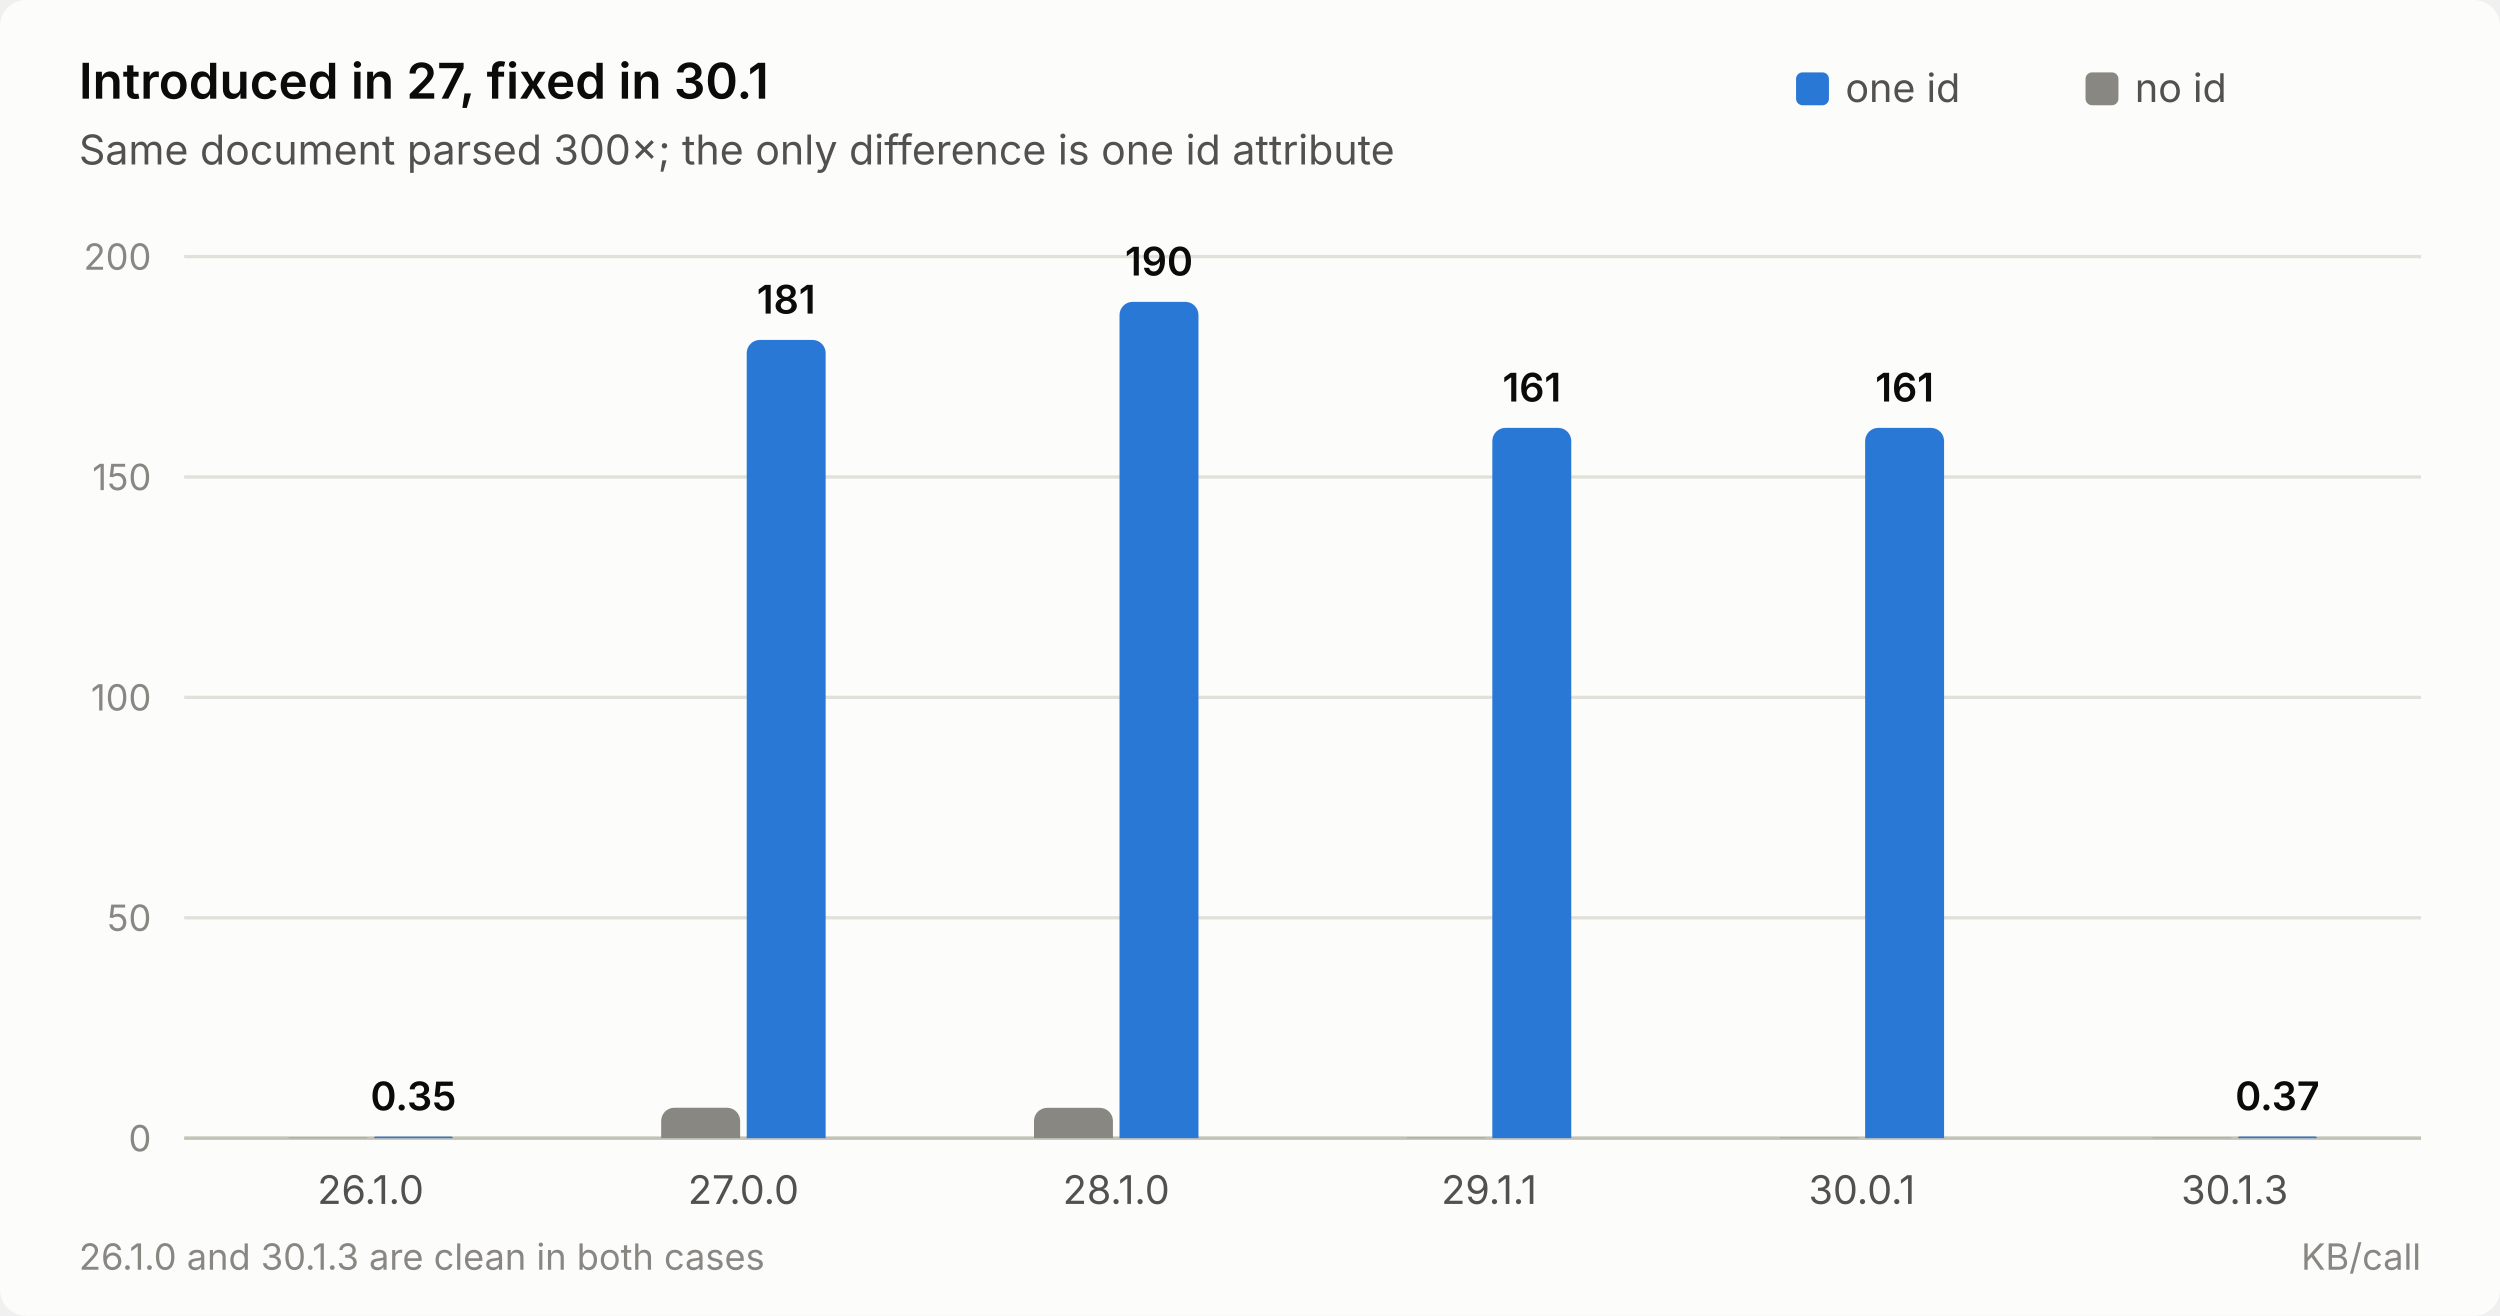
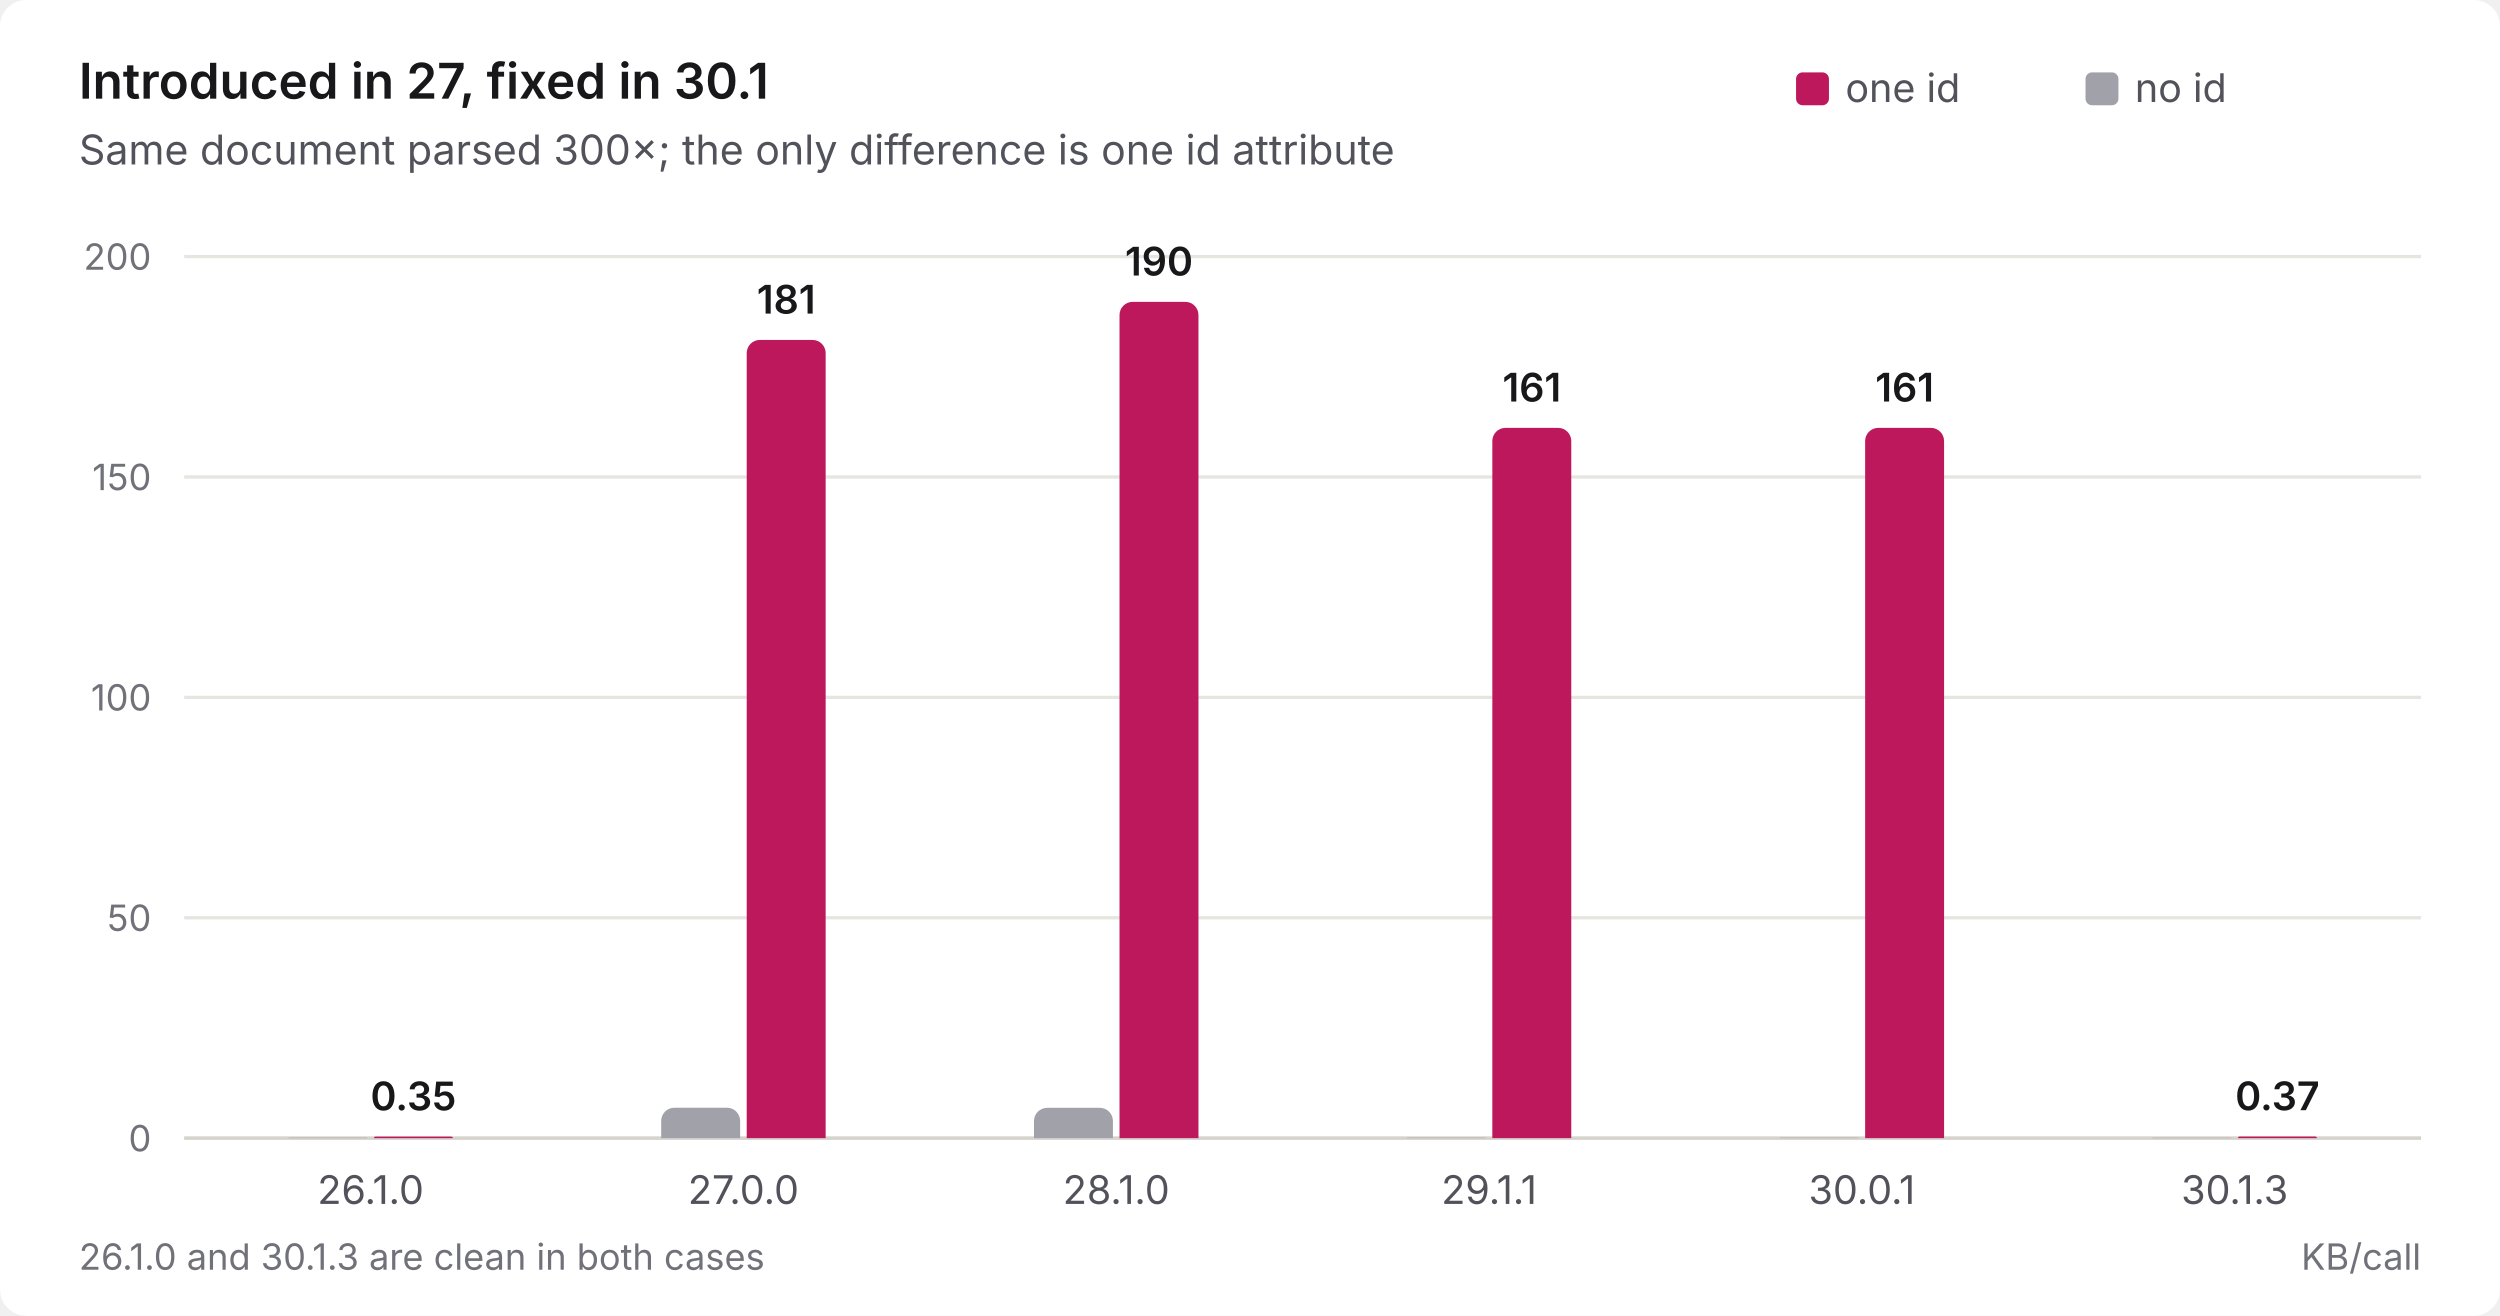
<svg xmlns="http://www.w3.org/2000/svg" viewBox="0 0 760 400" width="760" height="400" role="img" aria-labelledby="t d">
  <style>
-     .s { fill: #fcfcfb }
-     .ink { fill: #0b0b0b }  .ink2 { fill: #52514e }
-     .muted { fill: #898781 }
-     .grid { stroke: #e1e0d9 }  .axis { stroke: #c3c2b7 }
-     .accent { fill: #2a78d6 }  .context { fill: #898781 }
-     .gap { stroke: #fcfcfb }
-     text { font-family: system-ui, -apple-system, "Segoe UI", "PingFang TC", "Noto Sans TC", sans-serif; }
+     .s { fill: #ffffff }
+     .ink { fill: #18181b }  .ink2 { fill: #52525b }
+     .muted { fill: #71717a }
+     .grid { stroke: #e7e5e0 }  .axis { stroke: #d6d3cd }
+     .accent { fill: #be185d }  .context { fill: #a1a1aa }
+     .gap { stroke: #ffffff }
+     text { font-family: "Noto Sans TC", "PingFang TC", "Microsoft JhengHei", system-ui, -apple-system, "Segoe UI", sans-serif; }
    .t   { font-size: 15px; font-weight: 600 }
    .st  { font-size: 12.5px }
    .lbl { font-size: 12px }
    .val { font-size: 12px; font-weight: 600 }
    .tick { font-size: 11px; font-variant-numeric: tabular-nums }
    @media (prefers-color-scheme: dark) {
-       .s { fill: #1a1a19 }
-       .ink { fill: #ffffff }  .ink2 { fill: #c3c2b7 }
-       .muted { fill: #898781 }
-       .grid { stroke: #2c2c2a }  .axis { stroke: #383835 }
-       .accent { fill: #3987e5 }  .context { fill: #898781 }
-       .gap { stroke: #1a1a19 }
+       .s { fill: #1c1c1f }
+       .ink { fill: #ededef }  .ink2 { fill: #a1a1aa }
+       .muted { fill: #8b8b93 }
+       .grid { stroke: #2e2e33 }  .axis { stroke: #3f3f46 }
+       .accent { fill: #ec4899 }  .context { fill: #71717a }
+       .gap { stroke: #1c1c1f }
    }
  </style>
  <rect width="760" height="400" rx="8" class="s" />
  <text x="24" y="30" class="t ink">Introduced in 27, fixed in 30.1</text>
  <text x="24" y="50" class="st ink2">Same document parsed 300×; the only difference is one id attribute</text>
  <rect x="546" y="22" width="10" height="10" rx="2" class="accent" />
  <text x="561" y="31" class="lbl ink2">one id</text>
  <rect x="634" y="22" width="10" height="10" rx="2" class="context" />
  <text x="649" y="31" class="lbl ink2">no id</text>
  <text x="24" y="386" class="tick muted">26.1.0 and 30.1.3 are clean in both cases</text>
  <text x="736" y="386" class="tick muted" text-anchor="end">KB/call</text>
  <line x1="56" y1="346" x2="736" y2="346" class="grid" stroke-width="1" />
  <text x="46" y="350" class="tick muted" text-anchor="end">0</text>
  <line x1="56" y1="279" x2="736" y2="279" class="grid" stroke-width="1" />
  <text x="46" y="283" class="tick muted" text-anchor="end">50</text>
  <line x1="56" y1="212" x2="736" y2="212" class="grid" stroke-width="1" />
  <text x="46" y="216" class="tick muted" text-anchor="end">100</text>
  <line x1="56" y1="145" x2="736" y2="145" class="grid" stroke-width="1" />
  <text x="46" y="149" class="tick muted" text-anchor="end">150</text>
  <line x1="56" y1="78" x2="736" y2="78" class="grid" stroke-width="1" />
  <text x="46" y="82" class="tick muted" text-anchor="end">200</text>
  <line x1="56" y1="346" x2="736" y2="346" class="axis" stroke-width="1" />
  <path d="M87.667,346v0a0.147,0.147 0 0 1 0.147,-0.147h23.705a0.147,0.147 0 0 1 0.147,0.147v0z" class="context" />
  <path d="M113.667,346v0a0.469,0.469 0 0 1 0.469,-0.469h23.062a0.469,0.469 0 0 1 0.469,0.469v0z" class="accent" />
  <text x="125.667" y="337.531" class="val ink" text-anchor="middle">0.35</text>
  <text x="112.667" y="366" class="lbl ink2" text-anchor="middle">26.1.0</text>
  <path d="M201,346v-5.246a4,4 0 0 1 4,-4h16a4,4 0 0 1 4,4v5.246z" class="context" />
  <path d="M227,346v-238.661a4,4 0 0 1 4,-4h16a4,4 0 0 1 4,4v238.661z" class="accent" />
  <text x="239" y="95.339" class="val ink" text-anchor="middle">181</text>
  <text x="226" y="366" class="lbl ink2" text-anchor="middle">27.0.0</text>
  <path d="M314.333,346v-5.219a4,4 0 0 1 4,-4h16a4,4 0 0 1 4,4v5.219z" class="context" />
  <path d="M340.333,346v-250.238a4,4 0 0 1 4,-4h16a4,4 0 0 1 4,4v250.238z" class="accent" />
  <text x="352.333" y="83.762" class="val ink" text-anchor="middle">190</text>
  <text x="339.333" y="366" class="lbl ink2" text-anchor="middle">28.1.0</text>
  <path d="M427.667,346v0a0.147,0.147 0 0 1 0.147,-0.147h23.705a0.147,0.147 0 0 1 0.147,0.147v0z" class="context" />
  <path d="M453.667,346v-211.928a4,4 0 0 1 4,-4h16a4,4 0 0 1 4,4v211.928z" class="accent" />
  <text x="465.667" y="122.072" class="val ink" text-anchor="middle">161</text>
  <text x="452.667" y="366" class="lbl ink2" text-anchor="middle">29.1.1</text>
  <path d="M541,346v0a0.147,0.147 0 0 1 0.147,-0.147h23.705a0.147,0.147 0 0 1 0.147,0.147v0z" class="context" />
  <path d="M567,346v-211.928a4,4 0 0 1 4,-4h16a4,4 0 0 1 4,4v211.928z" class="accent" />
  <text x="579" y="122.072" class="val ink" text-anchor="middle">161</text>
  <text x="566" y="366" class="lbl ink2" text-anchor="middle">30.0.1</text>
  <path d="M654.333,346v0a0.134,0.134 0 0 1 0.134,-0.134h23.732a0.134,0.134 0 0 1 0.134,0.134v0z" class="context" />
  <path d="M680.333,346v0a0.496,0.496 0 0 1 0.496,-0.496h23.008a0.496,0.496 0 0 1 0.496,0.496v0z" class="accent" />
  <text x="692.333" y="337.504" class="val ink" text-anchor="middle">0.37</text>
  <text x="679.333" y="366" class="lbl ink2" text-anchor="middle">30.1.3</text>
</svg>
